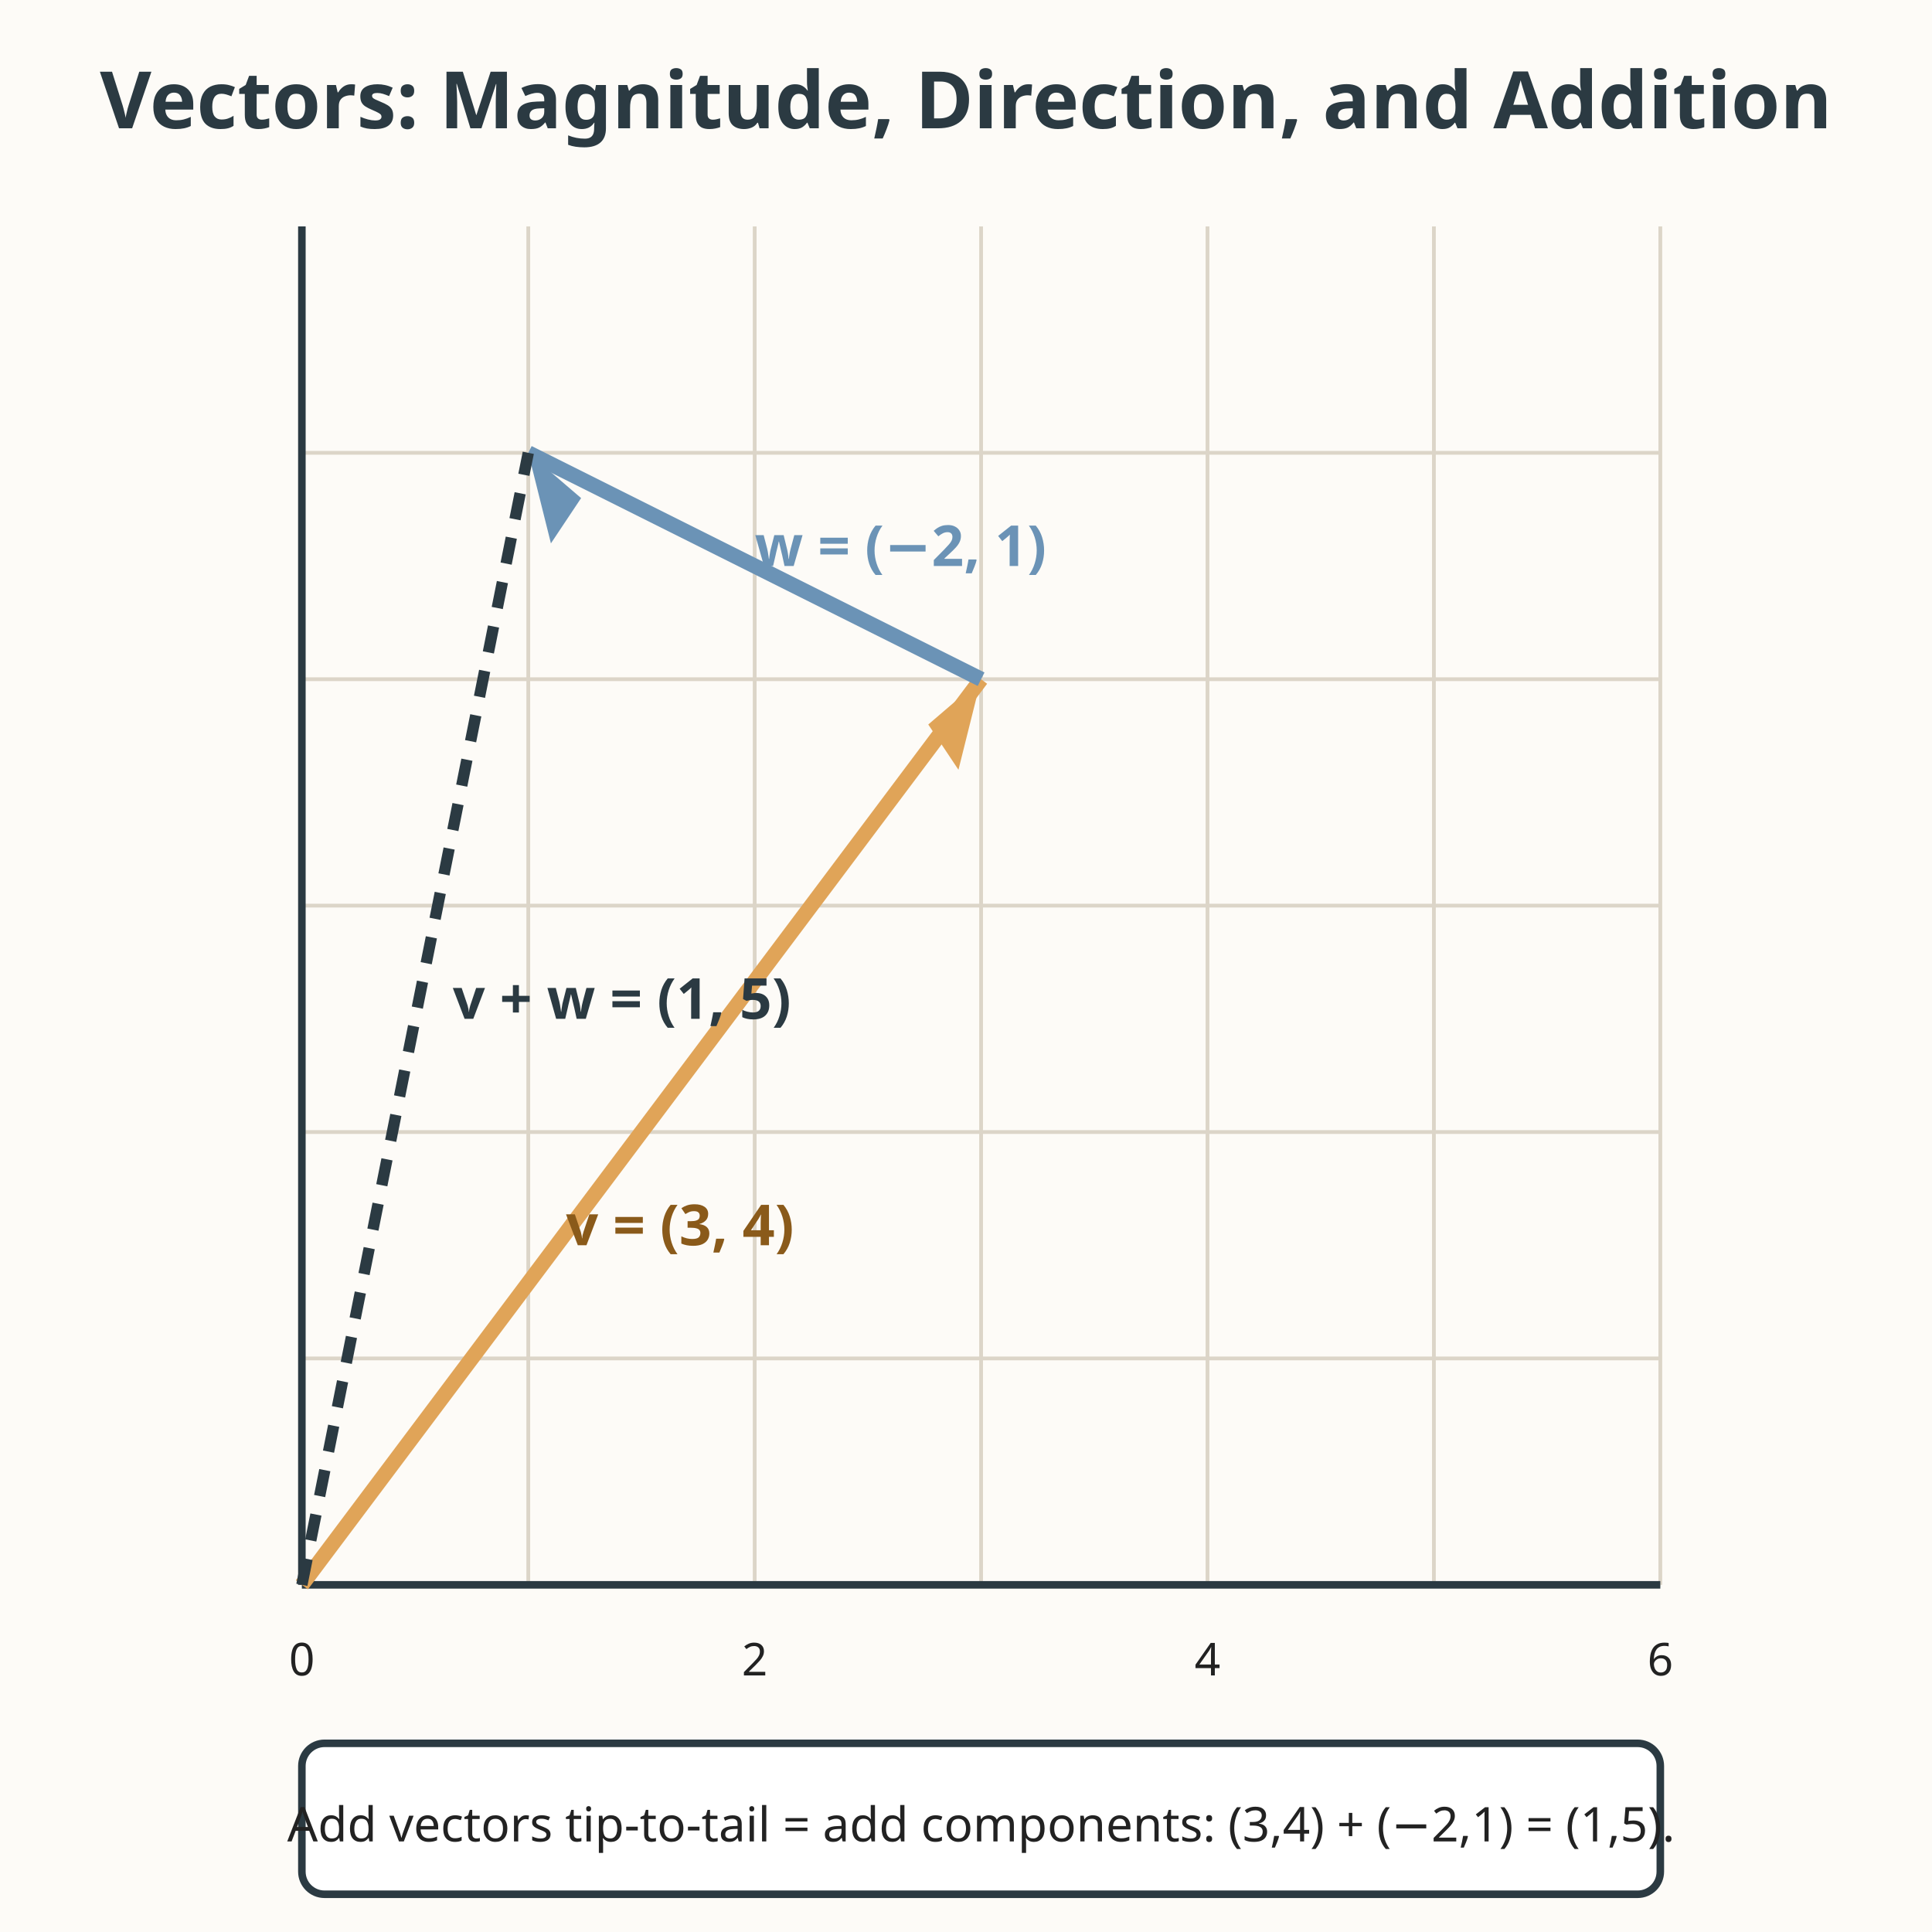
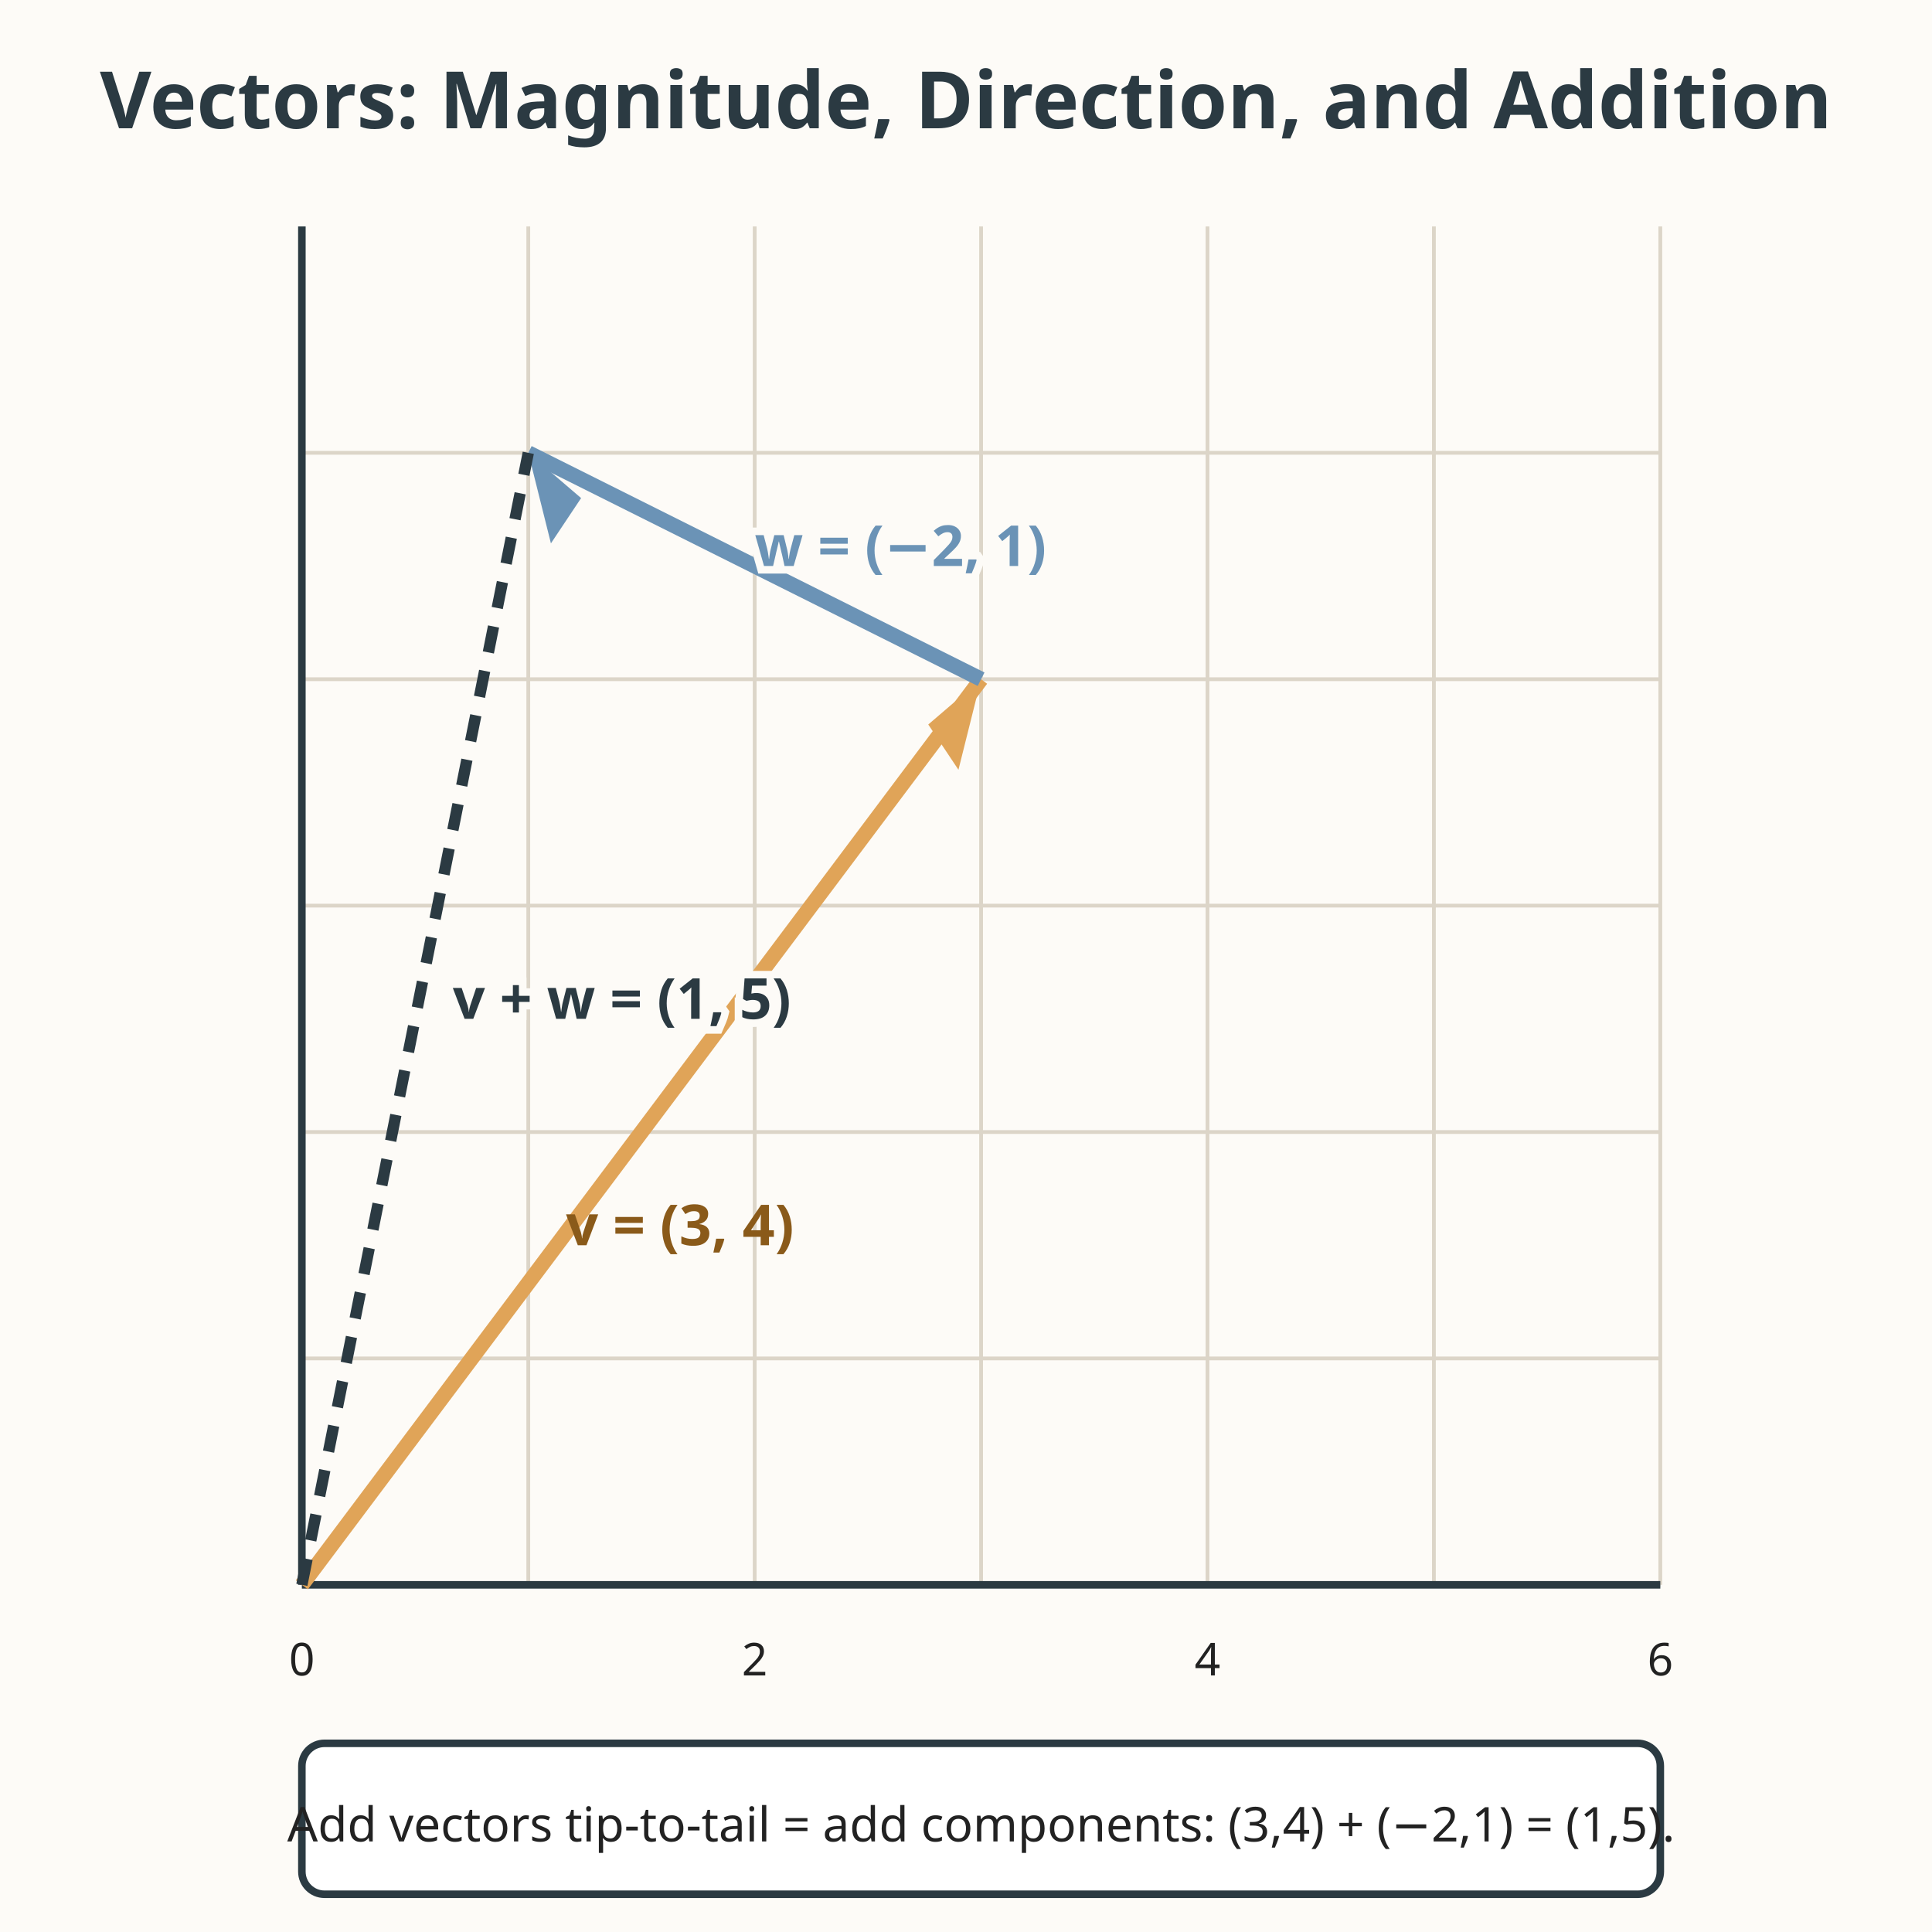
<svg xmlns="http://www.w3.org/2000/svg" viewBox="0 0 512 512" role="img" aria-labelledby="title-L-12-005-09-coordinates-and-vectors desc-L-12-005-09-coordinates-and-vectors">
  <rect width="512" height="512" fill="#fdfbf7" />
  <text x="256" y="34" text-anchor="middle" font-family="sans-serif" font-size="21" fill="#2b3a42" font-weight="bold">Vectors: Magnitude, Direction, and Addition</text>
  <g stroke="#dcd5c8" stroke-width="1">
    <line x1="80" y1="60" x2="80" y2="420" />
    <line x1="140" y1="60" x2="140" y2="420" />
    <line x1="200" y1="60" x2="200" y2="420" />
    <line x1="260" y1="60" x2="260" y2="420" />
    <line x1="320" y1="60" x2="320" y2="420" />
    <line x1="380" y1="60" x2="380" y2="420" />
    <line x1="440" y1="60" x2="440" y2="420" />
    <line x1="80" y1="120" x2="440" y2="120" />
    <line x1="80" y1="180" x2="440" y2="180" />
    <line x1="80" y1="240" x2="440" y2="240" />
    <line x1="80" y1="300" x2="440" y2="300" />
    <line x1="80" y1="360" x2="440" y2="360" />
    <line x1="80" y1="420" x2="440" y2="420" />
  </g>
  <line x1="80" y1="420" x2="440" y2="420" stroke="#2b3a42" stroke-width="2" />
  <line x1="80" y1="420" x2="80" y2="60" stroke="#2b3a42" stroke-width="2" />
  <text x="80" y="444" text-anchor="middle" font-family="sans-serif" font-size="12" fill="#222222">0</text>
  <text x="200" y="444" text-anchor="middle" font-family="sans-serif" font-size="12" fill="#222222">2</text>
  <text x="320" y="444" text-anchor="middle" font-family="sans-serif" font-size="12" fill="#222222">4</text>
  <text x="440" y="444" text-anchor="middle" font-family="sans-serif" font-size="12" fill="#222222">6</text>
  <line x1="80" y1="420" x2="260" y2="180" stroke="#e0a458" stroke-width="4" />
  <polygon points="260,180 246,192 254,204" fill="#e0a458" />
  <line x1="260" y1="180" x2="140" y2="120" stroke="#6b93b6" stroke-width="4" />
  <polygon points="140,120 154,132 146,144" fill="#6b93b6" />
  <line x1="80" y1="420" x2="140" y2="120" stroke="#2b3a42" stroke-width="3" stroke-dasharray="7 5" />
  <text x="150" y="330" font-family="sans-serif" font-size="15" fill="#8a5a1a" font-weight="bold">v = (3, 4)</text>
-   <text x="200" y="150" font-family="sans-serif" font-size="15" fill="#6b93b6" font-weight="bold">w = (−2, 1)</text>
-   <text x="120" y="270" font-family="sans-serif" font-size="15" fill="#2b3a42" font-weight="bold">v + w = (1, 5)</text>
+   <text x="200" y="150" font-family="sans-serif" font-size="15" fill="#6b93b6" font-weight="bold" stroke="#fdfbf7" stroke-width="4" paint-order="stroke">w = (−2, 1)</text>
+   <text x="120" y="270" font-family="sans-serif" font-size="15" fill="#2b3a42" font-weight="bold" stroke="#fdfbf7" stroke-width="4" paint-order="stroke">v + w = (1, 5)</text>
  <rect x="80" y="462" width="360" height="40" fill="#ffffff" stroke="#2b3a42" stroke-width="2" rx="6" />
  <text x="260" y="488" text-anchor="middle" font-family="sans-serif" font-size="12.7" fill="#222222">Add vectors tip-to-tail = add components: (3,4) + (−2,1) = (1,5).</text>
</svg>
